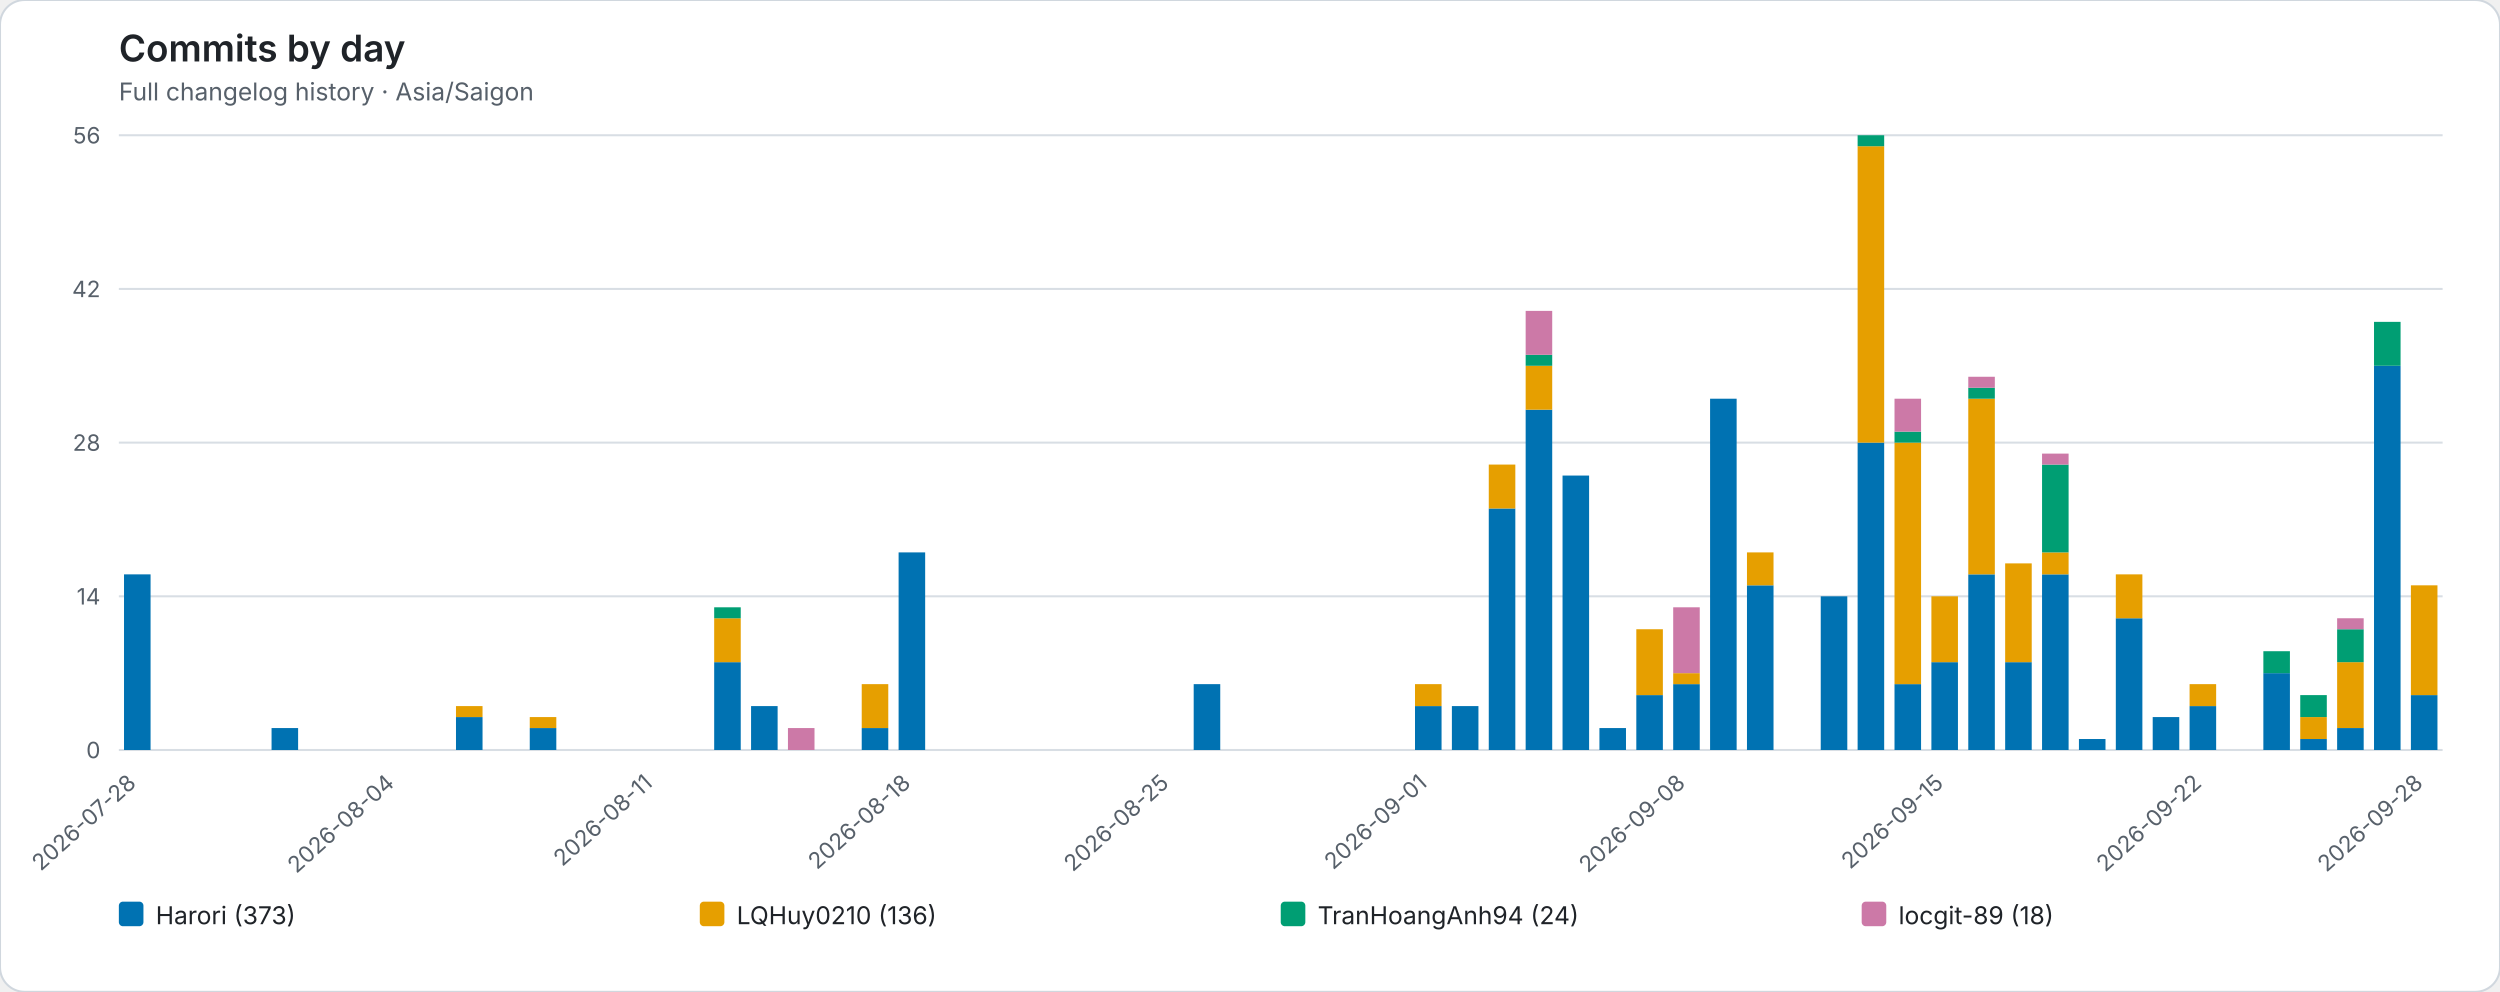
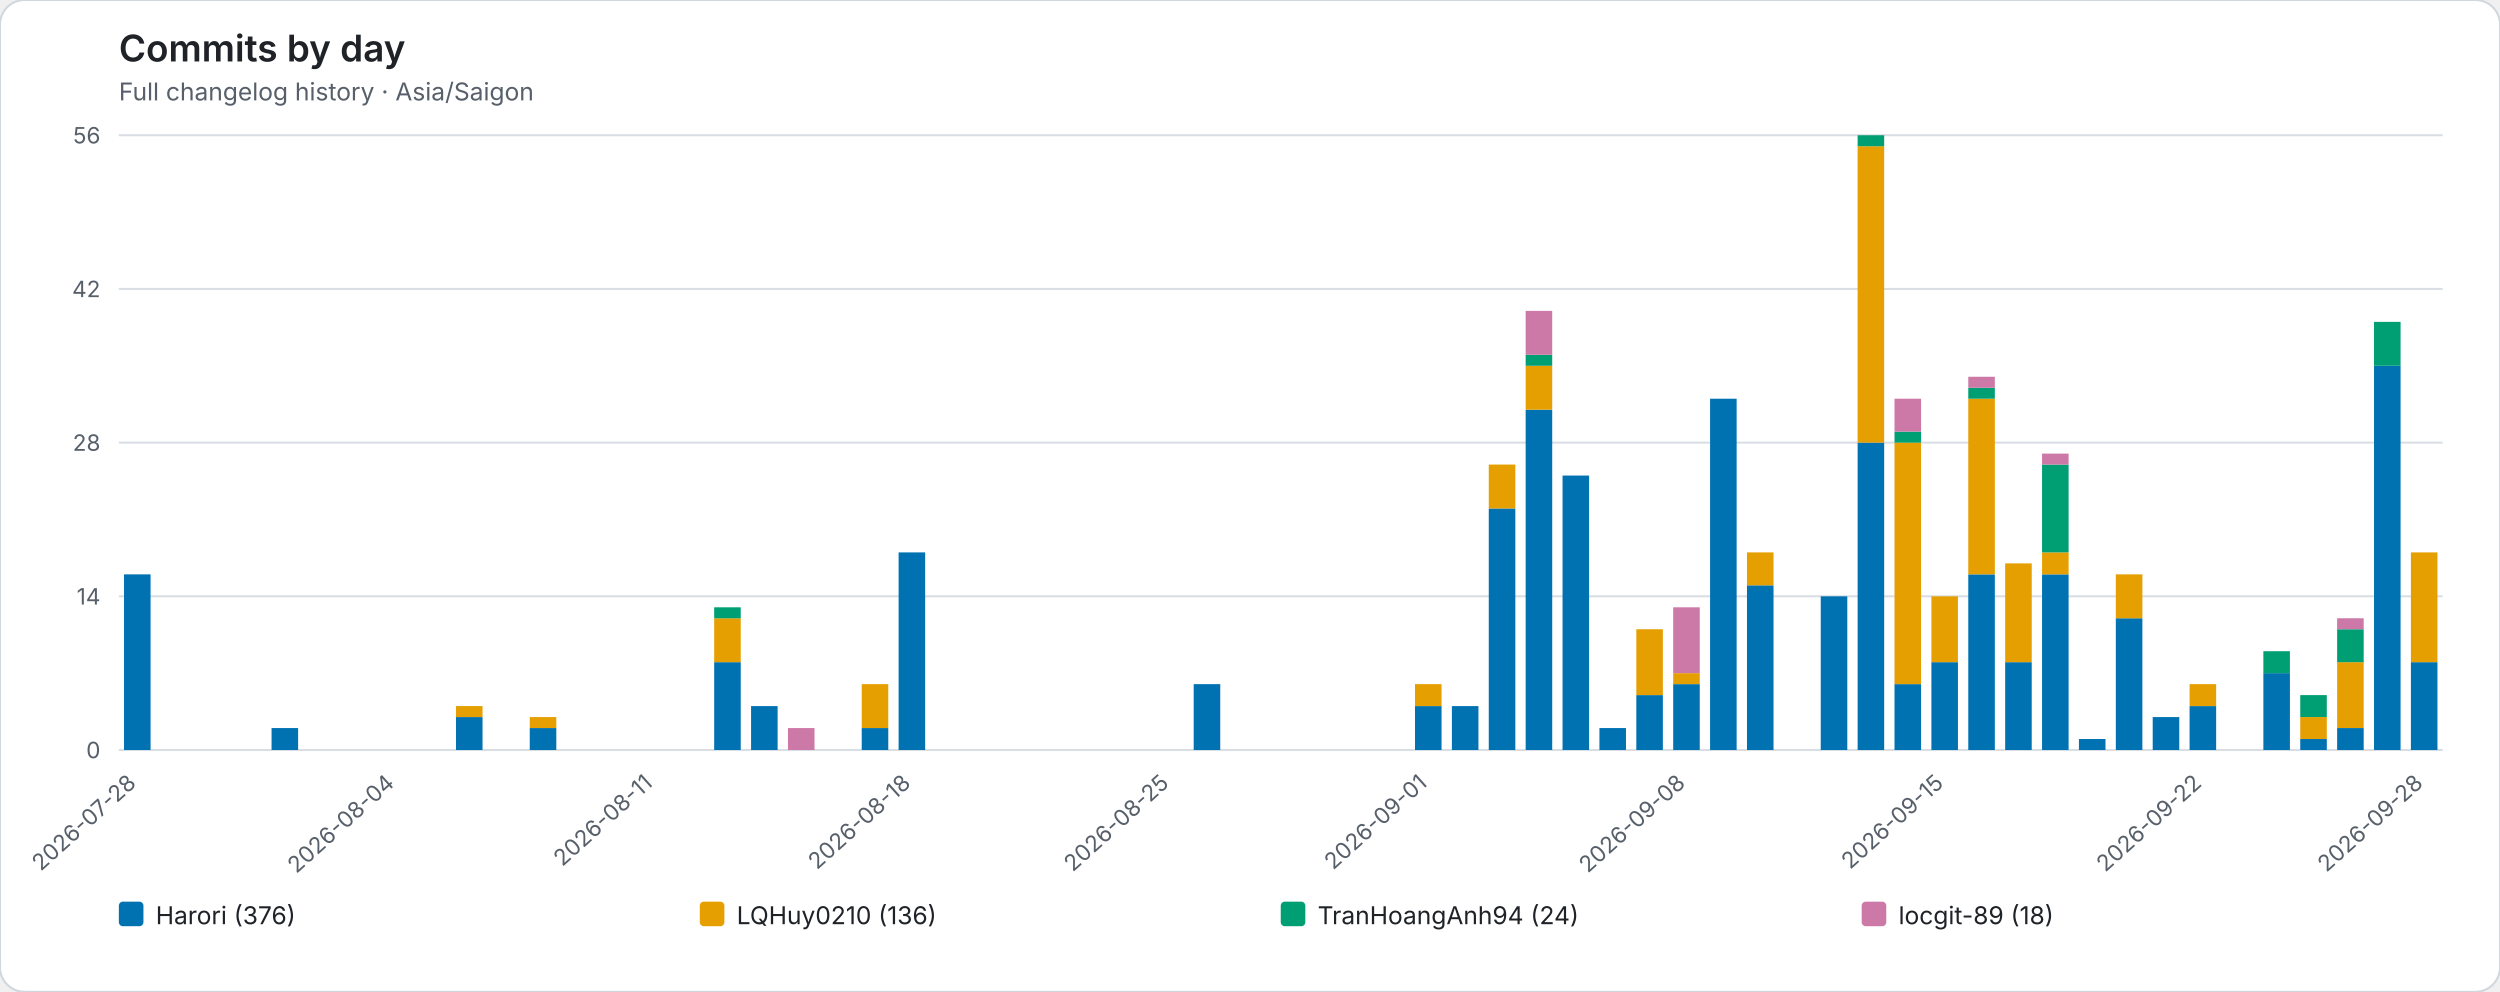
<svg xmlns="http://www.w3.org/2000/svg" role="img" viewBox="0 0 1220 484">
  <rect width="1220" height="484" rx="12" fill="#ffffff" stroke="#d0d7de" />
  <style>text{font-family:system-ui,-apple-system,BlinkMacSystemFont,"Segoe UI",sans-serif}.axis{fill:#57606a;font-size:11px}.heading{fill:#1f2328;font-size:18px;font-weight:600}.subheading{fill:#57606a;font-size:12px}.grid{stroke:#d8dee4;stroke-width:1}.legend{fill:#1f2328;font-size:12px}</style>
  <text class="heading" x="58" y="30">Commits by day</text>
  <text class="subheading" x="58" y="49">Full changelog history · Asia/Saigon</text>
  <line class="grid" x1="58" y1="366.00" x2="1192" y2="366.00" />
  <text class="axis" x="49" y="370.00" text-anchor="end">0</text>
  <line class="grid" x1="58" y1="291.00" x2="1192" y2="291.00" />
  <text class="axis" x="49" y="295.00" text-anchor="end">14</text>
  <line class="grid" x1="58" y1="216.00" x2="1192" y2="216.00" />
  <text class="axis" x="49" y="220.00" text-anchor="end">28</text>
  <line class="grid" x1="58" y1="141.00" x2="1192" y2="141.00" />
  <text class="axis" x="49" y="145.00" text-anchor="end">42</text>
  <line class="grid" x1="58" y1="66.00" x2="1192" y2="66.00" />
  <text class="axis" x="49" y="70.00" text-anchor="end">56</text>
  <g data-date="2026-07-28">
    <rect x="60.52" y="280.29" width="12.96" height="85.71" fill="#0072B2" />
  </g>
  <text class="axis" x="67.00" y="383" text-anchor="end" transform="rotate(-42 67.00 383)">2026-07-28</text>
  <g data-date="2026-07-29">
  </g>
  <g data-date="2026-07-30">
  </g>
  <g data-date="2026-07-31">
  </g>
  <g data-date="2026-08-01">
    <rect x="132.52" y="355.29" width="12.96" height="10.71" fill="#0072B2" />
  </g>
  <g data-date="2026-08-02">
  </g>
  <g data-date="2026-08-03">
  </g>
  <g data-date="2026-08-04">
  </g>
  <text class="axis" x="193.00" y="383" text-anchor="end" transform="rotate(-42 193.00 383)">2026-08-04</text>
  <g data-date="2026-08-05">
  </g>
  <g data-date="2026-08-06">
    <rect x="222.52" y="349.93" width="12.96" height="16.07" fill="#0072B2" />
    <rect x="222.52" y="344.57" width="12.96" height="5.36" fill="#E69F00" />
  </g>
  <g data-date="2026-08-07">
  </g>
  <g data-date="2026-08-08">
    <rect x="258.52" y="355.29" width="12.96" height="10.71" fill="#0072B2" />
    <rect x="258.52" y="349.93" width="12.96" height="5.36" fill="#E69F00" />
  </g>
  <g data-date="2026-08-09">
  </g>
  <g data-date="2026-08-10">
  </g>
  <g data-date="2026-08-11">
  </g>
  <text class="axis" x="319.00" y="383" text-anchor="end" transform="rotate(-42 319.00 383)">2026-08-11</text>
  <g data-date="2026-08-12">
  </g>
  <g data-date="2026-08-13">
    <rect x="348.52" y="323.14" width="12.96" height="42.86" fill="#0072B2" />
    <rect x="348.52" y="301.71" width="12.96" height="21.43" fill="#E69F00" />
    <rect x="348.52" y="296.36" width="12.96" height="5.36" fill="#009E73" />
  </g>
  <g data-date="2026-08-14">
    <rect x="366.52" y="344.57" width="12.96" height="21.43" fill="#0072B2" />
  </g>
  <g data-date="2026-08-15">
    <rect x="384.52" y="355.29" width="12.96" height="10.71" fill="#CC79A7" />
  </g>
  <g data-date="2026-08-16">
  </g>
  <g data-date="2026-08-17">
    <rect x="420.52" y="355.29" width="12.96" height="10.71" fill="#0072B2" />
    <rect x="420.52" y="333.86" width="12.96" height="21.43" fill="#E69F00" />
  </g>
  <g data-date="2026-08-18">
    <rect x="438.52" y="269.57" width="12.96" height="96.43" fill="#0072B2" />
  </g>
  <text class="axis" x="445.00" y="383" text-anchor="end" transform="rotate(-42 445.00 383)">2026-08-18</text>
  <g data-date="2026-08-19">
  </g>
  <g data-date="2026-08-20">
  </g>
  <g data-date="2026-08-21">
  </g>
  <g data-date="2026-08-22">
  </g>
  <g data-date="2026-08-23">
  </g>
  <g data-date="2026-08-24">
  </g>
  <g data-date="2026-08-25">
  </g>
  <text class="axis" x="571.00" y="383" text-anchor="end" transform="rotate(-42 571.00 383)">2026-08-25</text>
  <g data-date="2026-08-26">
    <rect x="582.52" y="333.86" width="12.96" height="32.14" fill="#0072B2" />
  </g>
  <g data-date="2026-08-27">
  </g>
  <g data-date="2026-08-28">
  </g>
  <g data-date="2026-08-29">
  </g>
  <g data-date="2026-08-30">
  </g>
  <g data-date="2026-08-31">
  </g>
  <g data-date="2026-09-01">
    <rect x="690.52" y="344.57" width="12.96" height="21.43" fill="#0072B2" />
    <rect x="690.52" y="333.86" width="12.96" height="10.71" fill="#E69F00" />
  </g>
  <text class="axis" x="697.00" y="383" text-anchor="end" transform="rotate(-42 697.00 383)">2026-09-01</text>
  <g data-date="2026-09-02">
    <rect x="708.52" y="344.57" width="12.96" height="21.43" fill="#0072B2" />
  </g>
  <g data-date="2026-09-03">
    <rect x="726.52" y="248.14" width="12.96" height="117.86" fill="#0072B2" />
    <rect x="726.52" y="226.71" width="12.96" height="21.43" fill="#E69F00" />
  </g>
  <g data-date="2026-09-04">
    <rect x="744.52" y="199.93" width="12.96" height="166.07" fill="#0072B2" />
    <rect x="744.52" y="178.50" width="12.96" height="21.43" fill="#E69F00" />
    <rect x="744.52" y="173.14" width="12.96" height="5.36" fill="#009E73" />
    <rect x="744.52" y="151.71" width="12.96" height="21.43" fill="#CC79A7" />
  </g>
  <g data-date="2026-09-05">
    <rect x="762.52" y="232.07" width="12.96" height="133.93" fill="#0072B2" />
  </g>
  <g data-date="2026-09-06">
    <rect x="780.52" y="355.29" width="12.96" height="10.71" fill="#0072B2" />
  </g>
  <g data-date="2026-09-07">
    <rect x="798.52" y="339.21" width="12.96" height="26.79" fill="#0072B2" />
    <rect x="798.52" y="307.07" width="12.96" height="32.14" fill="#E69F00" />
  </g>
  <g data-date="2026-09-08">
    <rect x="816.52" y="333.86" width="12.96" height="32.14" fill="#0072B2" />
    <rect x="816.52" y="328.50" width="12.96" height="5.36" fill="#E69F00" />
    <rect x="816.52" y="296.36" width="12.96" height="32.14" fill="#CC79A7" />
  </g>
  <text class="axis" x="823.00" y="383" text-anchor="end" transform="rotate(-42 823.00 383)">2026-09-08</text>
  <g data-date="2026-09-09">
    <rect x="834.52" y="194.57" width="12.96" height="171.43" fill="#0072B2" />
  </g>
  <g data-date="2026-09-10">
    <rect x="852.52" y="285.64" width="12.96" height="80.36" fill="#0072B2" />
    <rect x="852.52" y="269.57" width="12.96" height="16.07" fill="#E69F00" />
  </g>
  <g data-date="2026-09-11">
  </g>
  <g data-date="2026-09-12">
    <rect x="888.52" y="291.00" width="12.96" height="75.00" fill="#0072B2" />
  </g>
  <g data-date="2026-09-13">
    <rect x="906.52" y="216.00" width="12.96" height="150.00" fill="#0072B2" />
    <rect x="906.52" y="71.36" width="12.96" height="144.64" fill="#E69F00" />
    <rect x="906.52" y="66.00" width="12.96" height="5.36" fill="#009E73" />
  </g>
  <g data-date="2026-09-14">
    <rect x="924.52" y="333.86" width="12.96" height="32.14" fill="#0072B2" />
    <rect x="924.52" y="216.00" width="12.96" height="117.86" fill="#E69F00" />
    <rect x="924.52" y="210.64" width="12.96" height="5.36" fill="#009E73" />
    <rect x="924.52" y="194.57" width="12.96" height="16.07" fill="#CC79A7" />
  </g>
  <g data-date="2026-09-15">
    <rect x="942.52" y="323.14" width="12.96" height="42.86" fill="#0072B2" />
    <rect x="942.52" y="291.00" width="12.96" height="32.14" fill="#E69F00" />
  </g>
  <text class="axis" x="949.00" y="383" text-anchor="end" transform="rotate(-42 949.00 383)">2026-09-15</text>
  <g data-date="2026-09-16">
    <rect x="960.52" y="280.29" width="12.96" height="85.71" fill="#0072B2" />
    <rect x="960.52" y="194.57" width="12.96" height="85.71" fill="#E69F00" />
    <rect x="960.52" y="189.21" width="12.96" height="5.36" fill="#009E73" />
    <rect x="960.52" y="183.86" width="12.96" height="5.36" fill="#CC79A7" />
  </g>
  <g data-date="2026-09-17">
    <rect x="978.52" y="323.14" width="12.96" height="42.86" fill="#0072B2" />
    <rect x="978.52" y="274.93" width="12.96" height="48.21" fill="#E69F00" />
  </g>
  <g data-date="2026-09-18">
    <rect x="996.52" y="280.29" width="12.96" height="85.71" fill="#0072B2" />
    <rect x="996.52" y="269.57" width="12.96" height="10.71" fill="#E69F00" />
    <rect x="996.52" y="226.71" width="12.96" height="42.86" fill="#009E73" />
    <rect x="996.52" y="221.36" width="12.96" height="5.36" fill="#CC79A7" />
  </g>
  <g data-date="2026-09-19">
    <rect x="1014.52" y="360.64" width="12.96" height="5.36" fill="#0072B2" />
  </g>
  <g data-date="2026-09-20">
    <rect x="1032.52" y="301.71" width="12.96" height="64.29" fill="#0072B2" />
    <rect x="1032.52" y="280.29" width="12.96" height="21.43" fill="#E69F00" />
  </g>
  <g data-date="2026-09-21">
    <rect x="1050.52" y="349.93" width="12.96" height="16.07" fill="#0072B2" />
  </g>
  <g data-date="2026-09-22">
    <rect x="1068.52" y="344.57" width="12.96" height="21.43" fill="#0072B2" />
    <rect x="1068.52" y="333.86" width="12.96" height="10.71" fill="#E69F00" />
  </g>
  <text class="axis" x="1075.00" y="383" text-anchor="end" transform="rotate(-42 1075.00 383)">2026-09-22</text>
  <g data-date="2026-09-23">
  </g>
  <g data-date="2026-09-24">
    <rect x="1104.52" y="328.50" width="12.96" height="37.50" fill="#0072B2" />
    <rect x="1104.52" y="317.79" width="12.96" height="10.71" fill="#009E73" />
  </g>
  <g data-date="2026-09-25">
    <rect x="1122.52" y="360.64" width="12.96" height="5.36" fill="#0072B2" />
    <rect x="1122.52" y="349.93" width="12.96" height="10.71" fill="#E69F00" />
    <rect x="1122.52" y="339.21" width="12.96" height="10.71" fill="#009E73" />
  </g>
  <g data-date="2026-09-26">
    <rect x="1140.52" y="355.29" width="12.96" height="10.71" fill="#0072B2" />
    <rect x="1140.52" y="323.14" width="12.96" height="32.14" fill="#E69F00" />
    <rect x="1140.52" y="307.07" width="12.96" height="16.07" fill="#009E73" />
    <rect x="1140.52" y="301.71" width="12.96" height="5.36" fill="#CC79A7" />
  </g>
  <g data-date="2026-09-27">
    <rect x="1158.52" y="178.50" width="12.96" height="187.50" fill="#0072B2" />
    <rect x="1158.52" y="157.07" width="12.96" height="21.43" fill="#009E73" />
  </g>
  <g data-date="2026-09-28">
-     <rect x="1176.52" y="339.21" width="12.96" height="26.79" fill="#0072B2" />
-     <rect x="1176.52" y="285.64" width="12.96" height="53.57" fill="#E69F00" />
+     <rect x="1176.52" y="323.14" width="12.96" height="42.86" fill="#0072B2" />
+     <rect x="1176.52" y="269.57" width="12.96" height="53.57" fill="#E69F00" />
  </g>
  <text class="axis" x="1183.00" y="383" text-anchor="end" transform="rotate(-42 1183.00 383)">2026-09-28</text>
  <rect x="58.00" y="440" width="12" height="12" rx="2" fill="#0072B2" />
-   <text class="legend" x="76.00" y="451">Harori (373)</text>
+   <text class="legend" x="76.00" y="451">Harori (376)</text>
  <rect x="341.50" y="440" width="12" height="12" rx="2" fill="#E69F00" />
  <text class="legend" x="359.50" y="451">LQHuy0210 (136)</text>
  <rect x="625.00" y="440" width="12" height="12" rx="2" fill="#009E73" />
  <text class="legend" x="643.00" y="451">TranHoangAnh94 (24)</text>
  <rect x="908.50" y="440" width="12" height="12" rx="2" fill="#CC79A7" />
  <text class="legend" x="926.50" y="451">locgit-89 (18)</text>
</svg>
